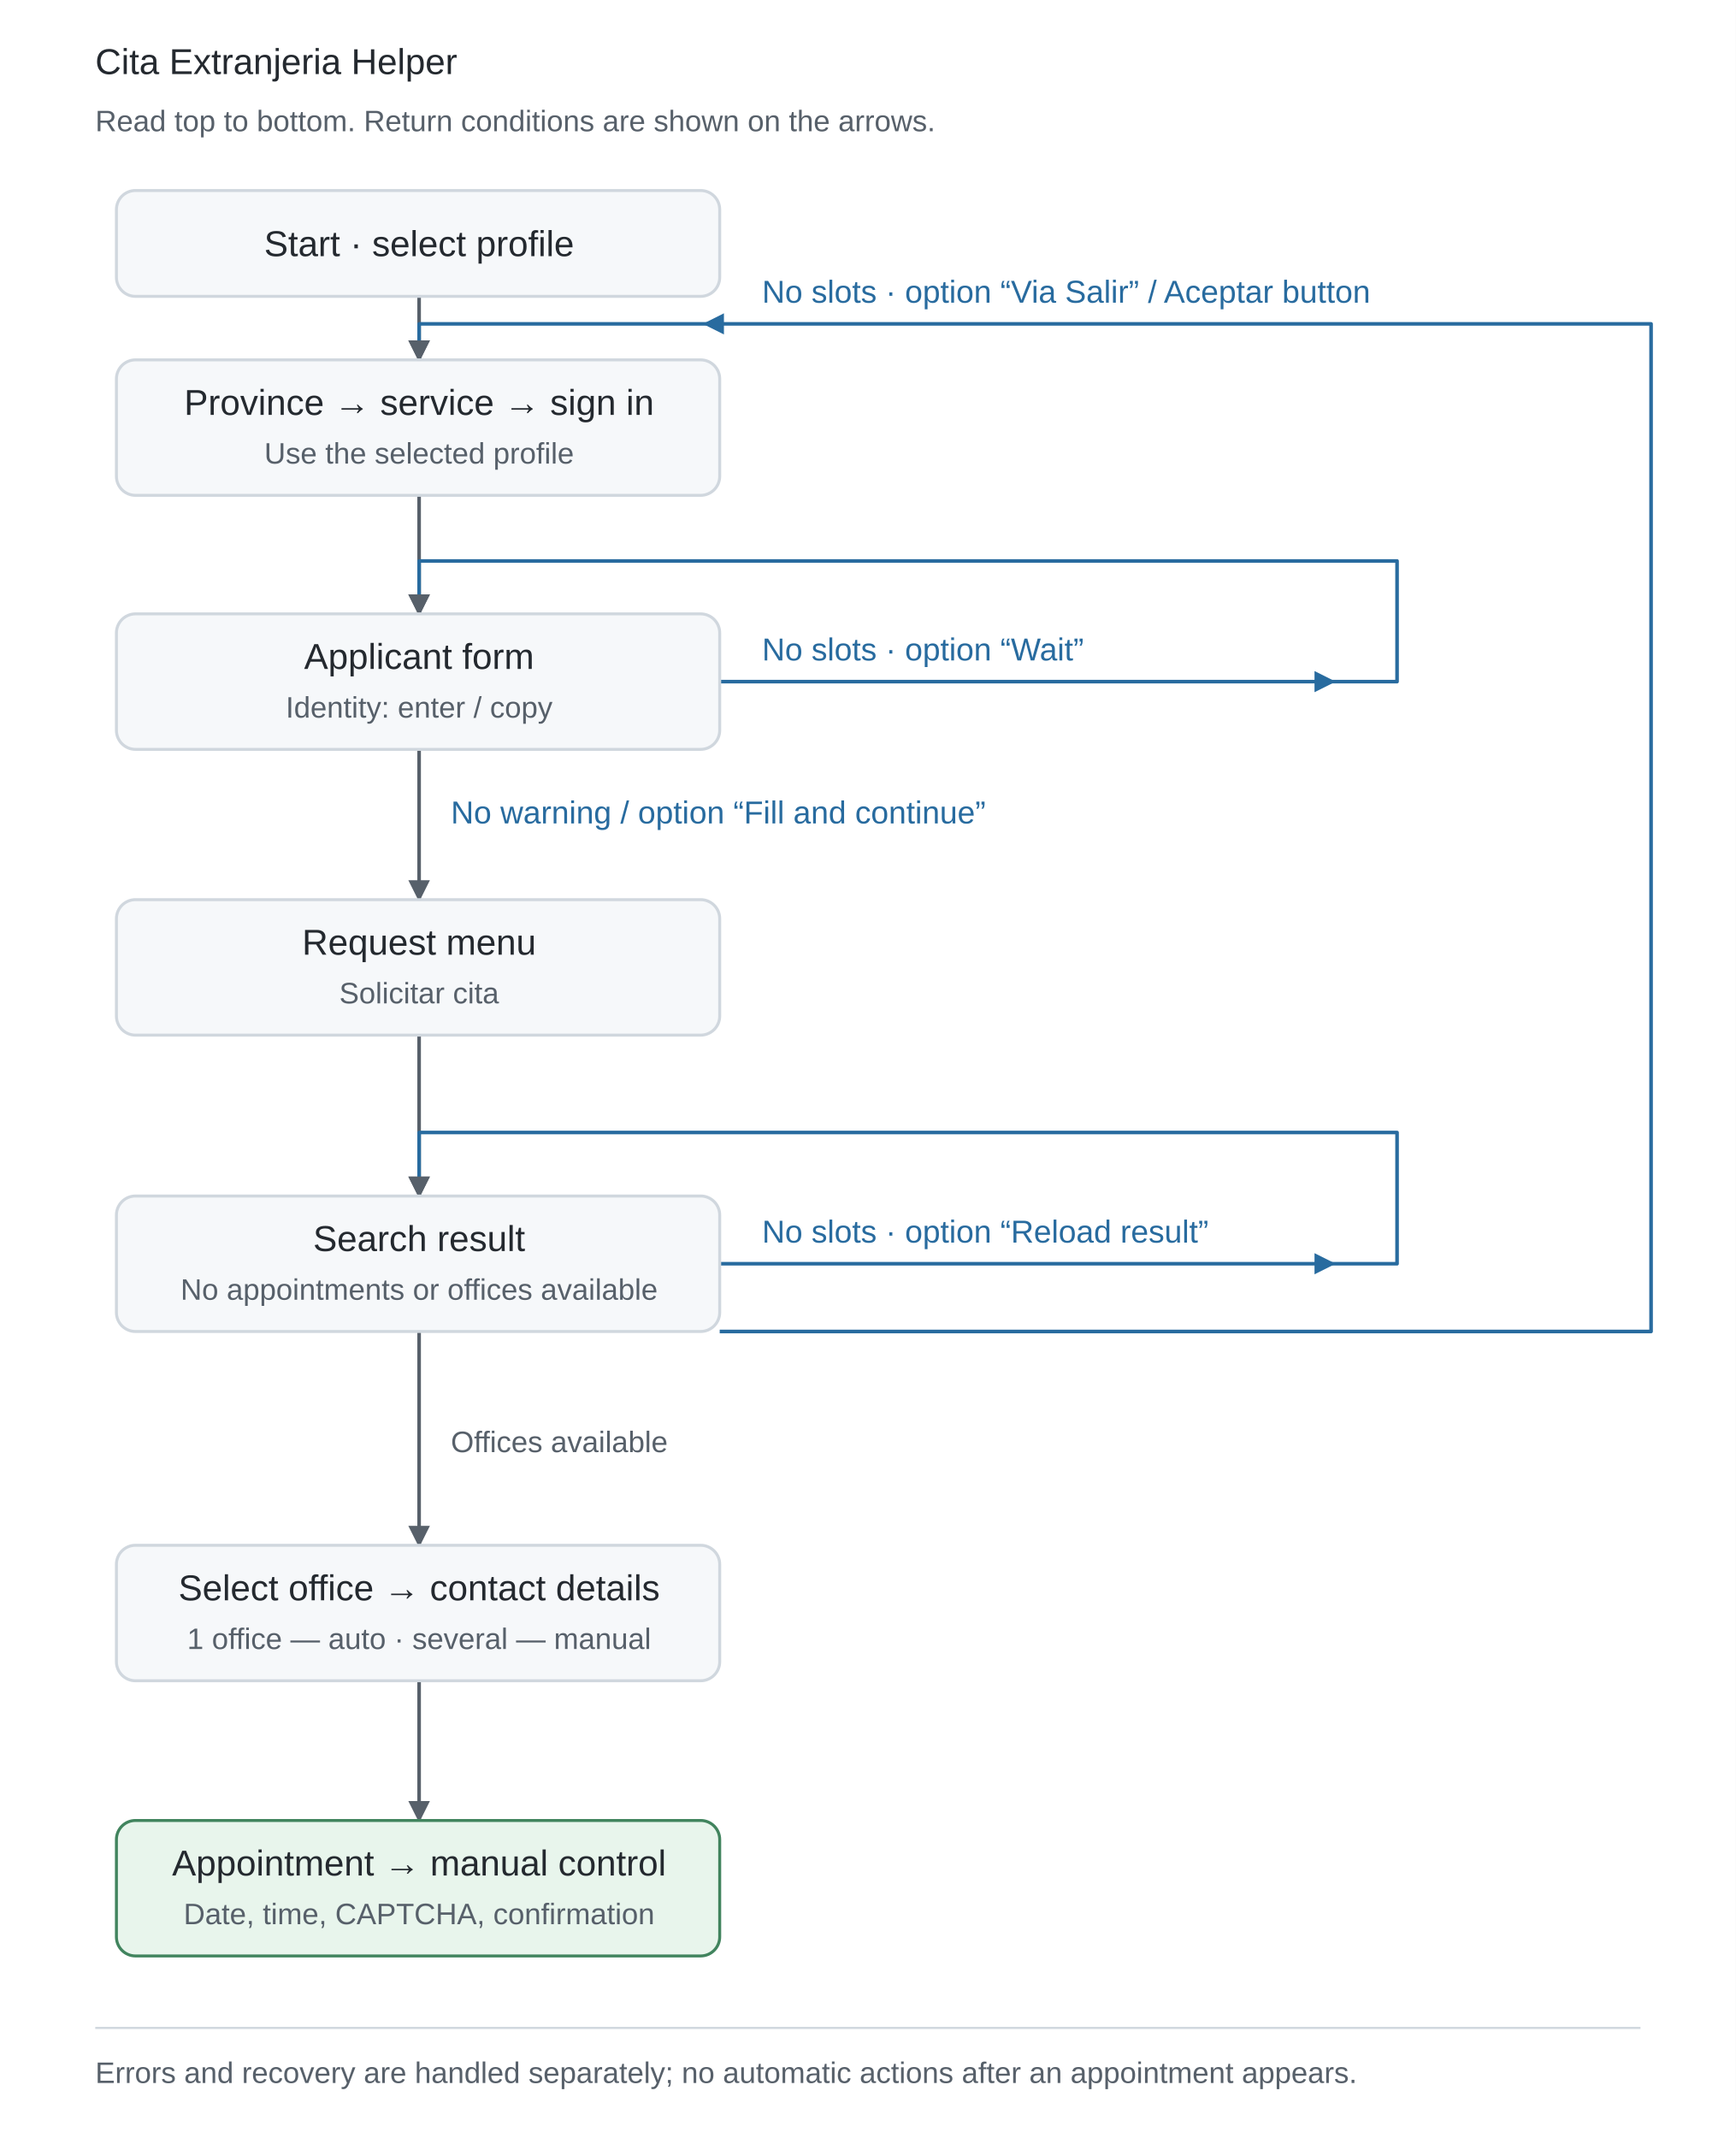
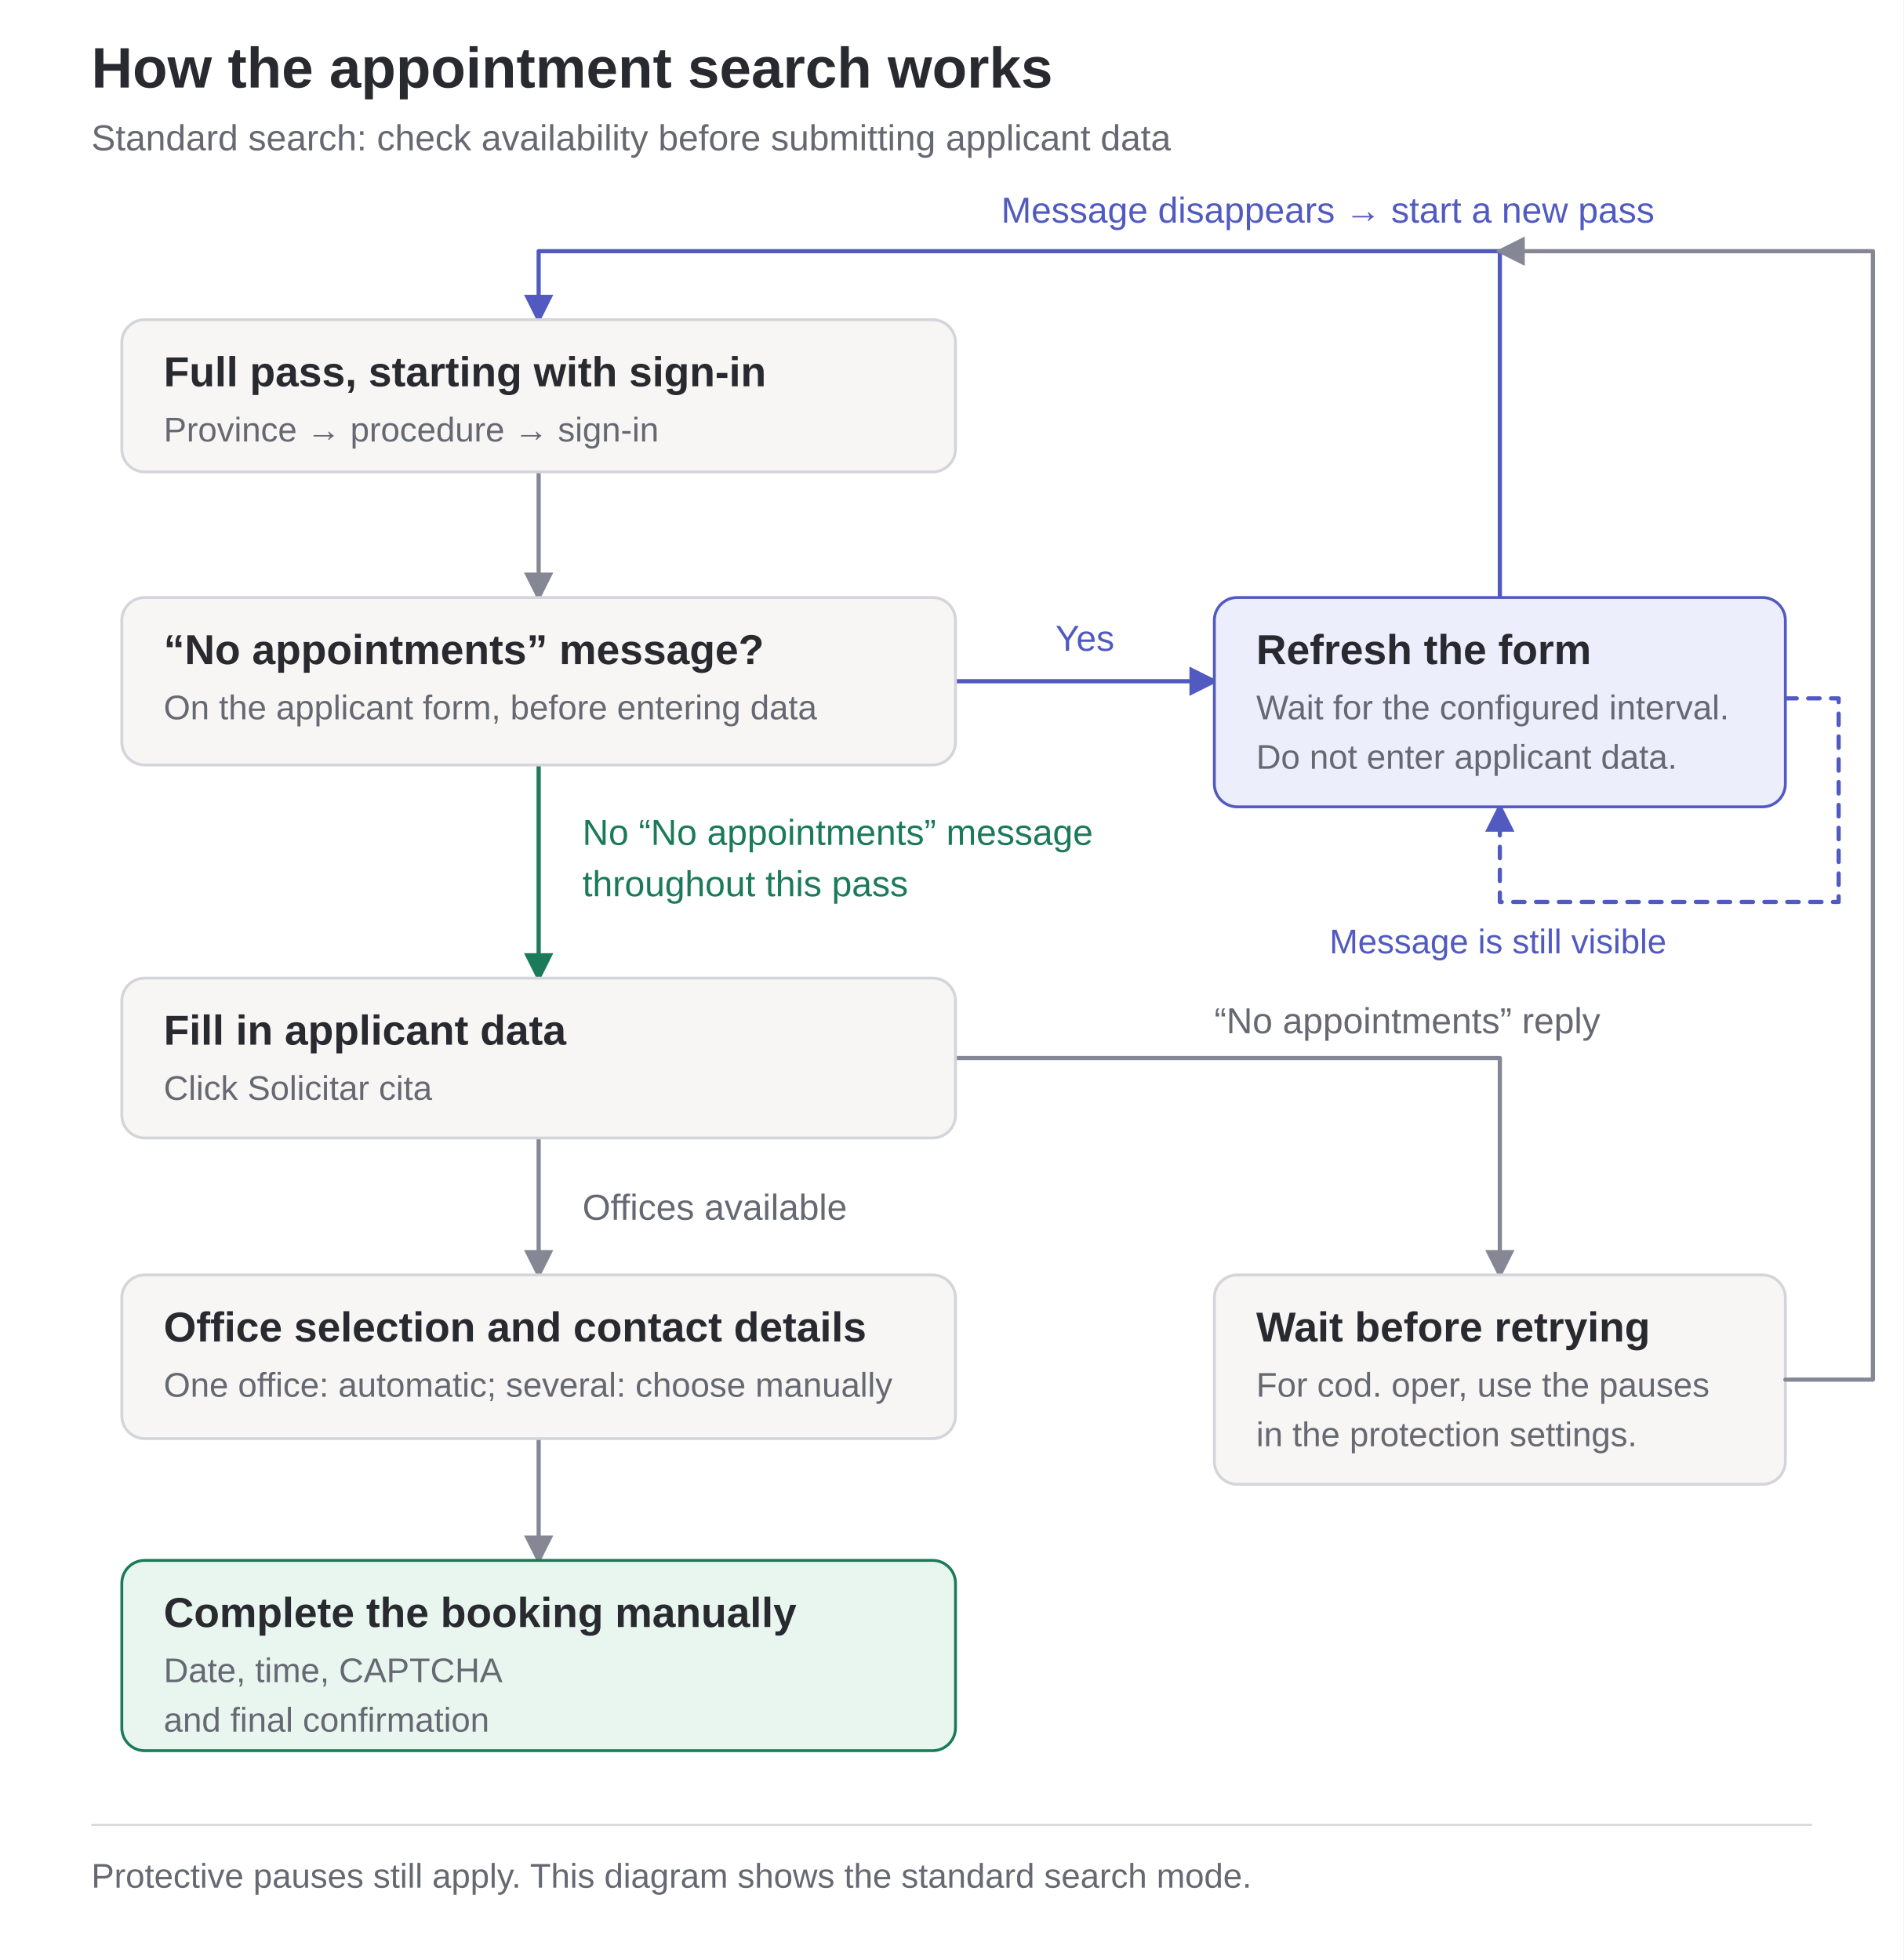
- <svg xmlns="http://www.w3.org/2000/svg" width="820" height="1010" viewBox="0 0 820 1010" role="img" aria-labelledby="title desc">
+ <svg xmlns="http://www.w3.org/2000/svg" role="img" aria-labelledby="title desc" width="1000" height="1030" viewBox="0 0 1000 1030">
  <defs>
-     <marker id="arrow" viewBox="0 0 10 10" refX="9" refY="5" markerWidth="6" markerHeight="6" orient="auto">
-       <path d="M0 0L10 5L0 10" fill="#57606a" />
+     <marker id="normal" viewBox="0 0 10 10" refX="8.5" refY="5" markerWidth="7" markerHeight="7" orient="auto">
+       <path d="M0 0L10 5L0 10Z" fill="#858894" />
    </marker>
-     <style>text{font-family:Arial,sans-serif;fill:#24292f;font-size:17px}.small{font-size:14px;fill:#57606a}.option{font-size:15px;fill:#286b9f}.edge{fill:none;stroke:#57606a;stroke-width:1.7;marker-end:url(#arrow);stroke-linejoin:round}.loop{stroke:#286b9f}.box{fill:#f6f8fa;stroke:#d0d7de;stroke-width:1.4}</style>
+     <marker id="accent" viewBox="0 0 10 10" refX="8.5" refY="5" markerWidth="7" markerHeight="7" orient="auto">
+       <path d="M0 0L10 5L0 10Z" fill="#515AC0" />
+     </marker>
+     <marker id="green" viewBox="0 0 10 10" refX="8.5" refY="5" markerWidth="7" markerHeight="7" orient="auto">
+       <path d="M0 0L10 5L0 10Z" fill="#1B7A5A" />
+     </marker>
  </defs>
-   <rect width="820" height="1010" fill="#ffffff" />
-   <text x="45" y="35" class="" text-anchor="start">Cita Extranjeria Helper</text>
-   <text x="45" y="62" class="small" text-anchor="start">Read top to bottom. Return conditions are shown on the arrows.</text>
-   <path class="edge" d="M198 140V170" />
-   <path class="edge" d="M198 234V290" />
-   <path class="edge" d="M198 354V425" />
-   <path class="edge" d="M198 489V565" />
-   <path class="edge" d="M198 629V730" />
-   <path class="edge" d="M198 794V860" />
-   <path class="edge loop" d="M340 322H660V265H198V290" />
-   <path class="edge loop" d="M340 597H660V535H198V565" />
-   <path class="edge loop" d="M340 629H780V153H198V170" />
-   <rect x="55" y="90" width="285" height="50" rx="9" class="box" />
-   <text x="198" y="121" class="" text-anchor="middle">Start · select profile</text>
-   <rect x="55" y="170" width="285" height="64" rx="9" class="box" />
-   <text x="198" y="196" class="" text-anchor="middle">Province → service → sign in</text>
-   <text x="198" y="219" class="small" text-anchor="middle">Use the selected profile</text>
-   <rect x="55" y="290" width="285" height="64" rx="9" class="box" />
-   <text x="198" y="316" class="" text-anchor="middle">Applicant form</text>
-   <text x="198" y="339" class="small" text-anchor="middle">Identity: enter / copy</text>
-   <rect x="55" y="425" width="285" height="64" rx="9" class="box" />
-   <text x="198" y="451" class="" text-anchor="middle">Request menu</text>
-   <text x="198" y="474" class="small" text-anchor="middle">Solicitar cita</text>
-   <rect x="55" y="565" width="285" height="64" rx="9" class="box" />
-   <text x="198" y="591" class="" text-anchor="middle">Search result</text>
-   <text x="198" y="614" class="small" text-anchor="middle">No appointments or offices available</text>
-   <rect x="55" y="730" width="285" height="64" rx="9" class="box" />
-   <text x="198" y="756" class="" text-anchor="middle">Select office → contact details</text>
-   <text x="198" y="779" class="small" text-anchor="middle">1 office — auto · several — manual</text>
-   <rect x="55" y="860" width="285" height="64" rx="9" class="box" style="fill:#e8f5ec;stroke:#41845e" />
-   <text x="198" y="886" class="" text-anchor="middle">Appointment → manual control</text>
-   <text x="198" y="909" class="small" text-anchor="middle">Date, time, CAPTCHA, confirmation</text>
-   <text x="360" y="312" class="option" text-anchor="start">No slots · option “Wait”</text>
-   <text x="213" y="389" class="option" text-anchor="start">No warning / option “Fill and continue”</text>
-   <text x="360" y="587" class="option" text-anchor="start">No slots · option “Reload result”</text>
-   <text x="360" y="143" class="option" text-anchor="start">No slots · option “Via Salir” / Aceptar button</text>
-   <path d="M621 317L631 322L621 327Z" fill="#286b9f" />
-   <path d="M621 592L631 597L621 602Z" fill="#286b9f" />
-   <path d="M342 148L332 153L342 158Z" fill="#286b9f" />
-   <text x="213" y="686" class="small" text-anchor="start">Offices available</text>
-   <path d="M45 958H775" stroke="#d0d7de" />
-   <text x="45" y="984" class="small" text-anchor="start">Errors and recovery are handled separately; no automatic actions after an appointment appears.</text>
+   <rect width="1000" height="1030" fill="#FFFFFF" />
+   <text x="48" y="46" font-family="Arial, sans-serif" font-size="30" font-weight="600" fill="#282A30" text-anchor="start">How the appointment search works</text>
+   <text x="48" y="79" font-family="Arial, sans-serif" font-size="19" font-weight="400" fill="#666872" text-anchor="start">Standard search: check availability before submitting applicant data</text>
+   <path d="M788 314V132H283V168" fill="none" stroke="#515AC0" stroke-width="2.2" stroke-linecap="round" stroke-linejoin="round" marker-end="url(#accent)" />
+   <text x="526" y="117" font-family="Arial, sans-serif" font-size="19" font-weight="400" fill="#515AC0" text-anchor="start">Message disappears → start a new pass</text>
+   <path d="M283 248V314" fill="none" stroke="#858894" stroke-width="2.2" stroke-linecap="round" stroke-linejoin="round" marker-end="url(#normal)" />
+   <path d="M502 358H638" fill="none" stroke="#515AC0" stroke-width="2.2" stroke-linecap="round" stroke-linejoin="round" marker-end="url(#accent)" />
+   <text x="570" y="342" font-family="Arial, sans-serif" font-size="19" font-weight="400" fill="#515AC0" text-anchor="middle">Yes</text>
+   <path d="M938 367H966V474H788V424" fill="none" stroke="#515AC0" stroke-width="2.2" stroke-linecap="round" stroke-linejoin="round" marker-end="url(#accent)" stroke-dasharray="6 6" />
+   <text x="787" y="501" font-family="Arial, sans-serif" font-size="18" font-weight="400" fill="#515AC0" text-anchor="middle">Message is still visible</text>
+   <path d="M283 402V514" fill="none" stroke="#1B7A5A" stroke-width="2.2" stroke-linecap="round" stroke-linejoin="round" marker-end="url(#green)" />
+   <text x="306" y="444" font-family="Arial, sans-serif" font-size="19" font-weight="400" fill="#1B7A5A" text-anchor="start">No “No appointments” message</text>
+   <text x="306" y="471" font-family="Arial, sans-serif" font-size="19" font-weight="400" fill="#1B7A5A" text-anchor="start">throughout this pass</text>
+   <path d="M283 598V670" fill="none" stroke="#858894" stroke-width="2.2" stroke-linecap="round" stroke-linejoin="round" marker-end="url(#normal)" />
+   <text x="306" y="641" font-family="Arial, sans-serif" font-size="19" font-weight="400" fill="#666872" text-anchor="start">Offices available</text>
+   <path d="M502 556H788V670" fill="none" stroke="#858894" stroke-width="2.2" stroke-linecap="round" stroke-linejoin="round" marker-end="url(#normal)" />
+   <text x="638" y="543" font-family="Arial, sans-serif" font-size="19" font-weight="400" fill="#666872" text-anchor="start">“No appointments” reply</text>
+   <path d="M283 756V820" fill="none" stroke="#858894" stroke-width="2.2" stroke-linecap="round" stroke-linejoin="round" marker-end="url(#normal)" />
+   <rect x="64" y="168" width="438" height="80" rx="12" fill="#F7F6F5" stroke="#D3D5DB" stroke-width="1.5" />
+   <text x="86" y="203" font-family="Arial, sans-serif" font-size="22" font-weight="600" fill="#282A30" text-anchor="start">Full pass, starting with sign-in</text>
+   <text x="86" y="232" font-family="Arial, sans-serif" font-size="18" font-weight="400" fill="#666872" text-anchor="start">Province → procedure → sign-in</text>
+   <rect x="64" y="314" width="438" height="88" rx="12" fill="#F7F6F5" stroke="#D3D5DB" stroke-width="1.5" />
+   <text x="86" y="349" font-family="Arial, sans-serif" font-size="22" font-weight="600" fill="#282A30" text-anchor="start">“No appointments” message?</text>
+   <text x="86" y="378" font-family="Arial, sans-serif" font-size="18" font-weight="400" fill="#666872" text-anchor="start">On the applicant form, before entering data</text>
+   <rect x="638" y="314" width="300" height="110" rx="12" fill="#ECEEFB" stroke="#515AC0" stroke-width="1.5" />
+   <text x="660" y="349" font-family="Arial, sans-serif" font-size="22" font-weight="600" fill="#282A30" text-anchor="start">Refresh the form</text>
+   <text x="660" y="378" font-family="Arial, sans-serif" font-size="18" font-weight="400" fill="#666872" text-anchor="start">Wait for the configured interval.</text>
+   <text x="660" y="404" font-family="Arial, sans-serif" font-size="18" font-weight="400" fill="#666872" text-anchor="start">Do not enter applicant data.</text>
+   <rect x="64" y="514" width="438" height="84" rx="12" fill="#F7F6F5" stroke="#D3D5DB" stroke-width="1.5" />
+   <text x="86" y="549" font-family="Arial, sans-serif" font-size="22" font-weight="600" fill="#282A30" text-anchor="start">Fill in applicant data</text>
+   <text x="86" y="578" font-family="Arial, sans-serif" font-size="18" font-weight="400" fill="#666872" text-anchor="start">Click Solicitar cita</text>
+   <rect x="64" y="670" width="438" height="86" rx="12" fill="#F7F6F5" stroke="#D3D5DB" stroke-width="1.5" />
+   <text x="86" y="705" font-family="Arial, sans-serif" font-size="22" font-weight="600" fill="#282A30" text-anchor="start">Office selection and contact details</text>
+   <text x="86" y="734" font-family="Arial, sans-serif" font-size="18" font-weight="400" fill="#666872" text-anchor="start">One office: automatic; several: choose manually</text>
+   <rect x="638" y="670" width="300" height="110" rx="12" fill="#F7F6F5" stroke="#D3D5DB" stroke-width="1.5" />
+   <text x="660" y="705" font-family="Arial, sans-serif" font-size="22" font-weight="600" fill="#282A30" text-anchor="start">Wait before retrying</text>
+   <text x="660" y="734" font-family="Arial, sans-serif" font-size="18" font-weight="400" fill="#666872" text-anchor="start">For cod. oper, use the pauses</text>
+   <text x="660" y="760" font-family="Arial, sans-serif" font-size="18" font-weight="400" fill="#666872" text-anchor="start">in the protection settings.</text>
+   <path d="M938 725H984V132H788" fill="none" stroke="#858894" stroke-width="2.2" stroke-linecap="round" stroke-linejoin="round" marker-end="url(#normal)" />
+   <rect x="64" y="820" width="438" height="100" rx="12" fill="#E9F6EF" stroke="#1B7A5A" stroke-width="1.5" />
+   <text x="86" y="855" font-family="Arial, sans-serif" font-size="22" font-weight="600" fill="#282A30" text-anchor="start">Complete the booking manually</text>
+   <text x="86" y="884" font-family="Arial, sans-serif" font-size="18" font-weight="400" fill="#666872" text-anchor="start">Date, time, CAPTCHA</text>
+   <text x="86" y="910" font-family="Arial, sans-serif" font-size="18" font-weight="400" fill="#666872" text-anchor="start">and final confirmation</text>
+   <path d="M48 959H952" stroke="#D3D5DB" />
+   <text x="48" y="992" font-family="Arial, sans-serif" font-size="18" font-weight="400" fill="#666872" text-anchor="start">Protective pauses still apply. This diagram shows the standard search mode.</text>
</svg>
